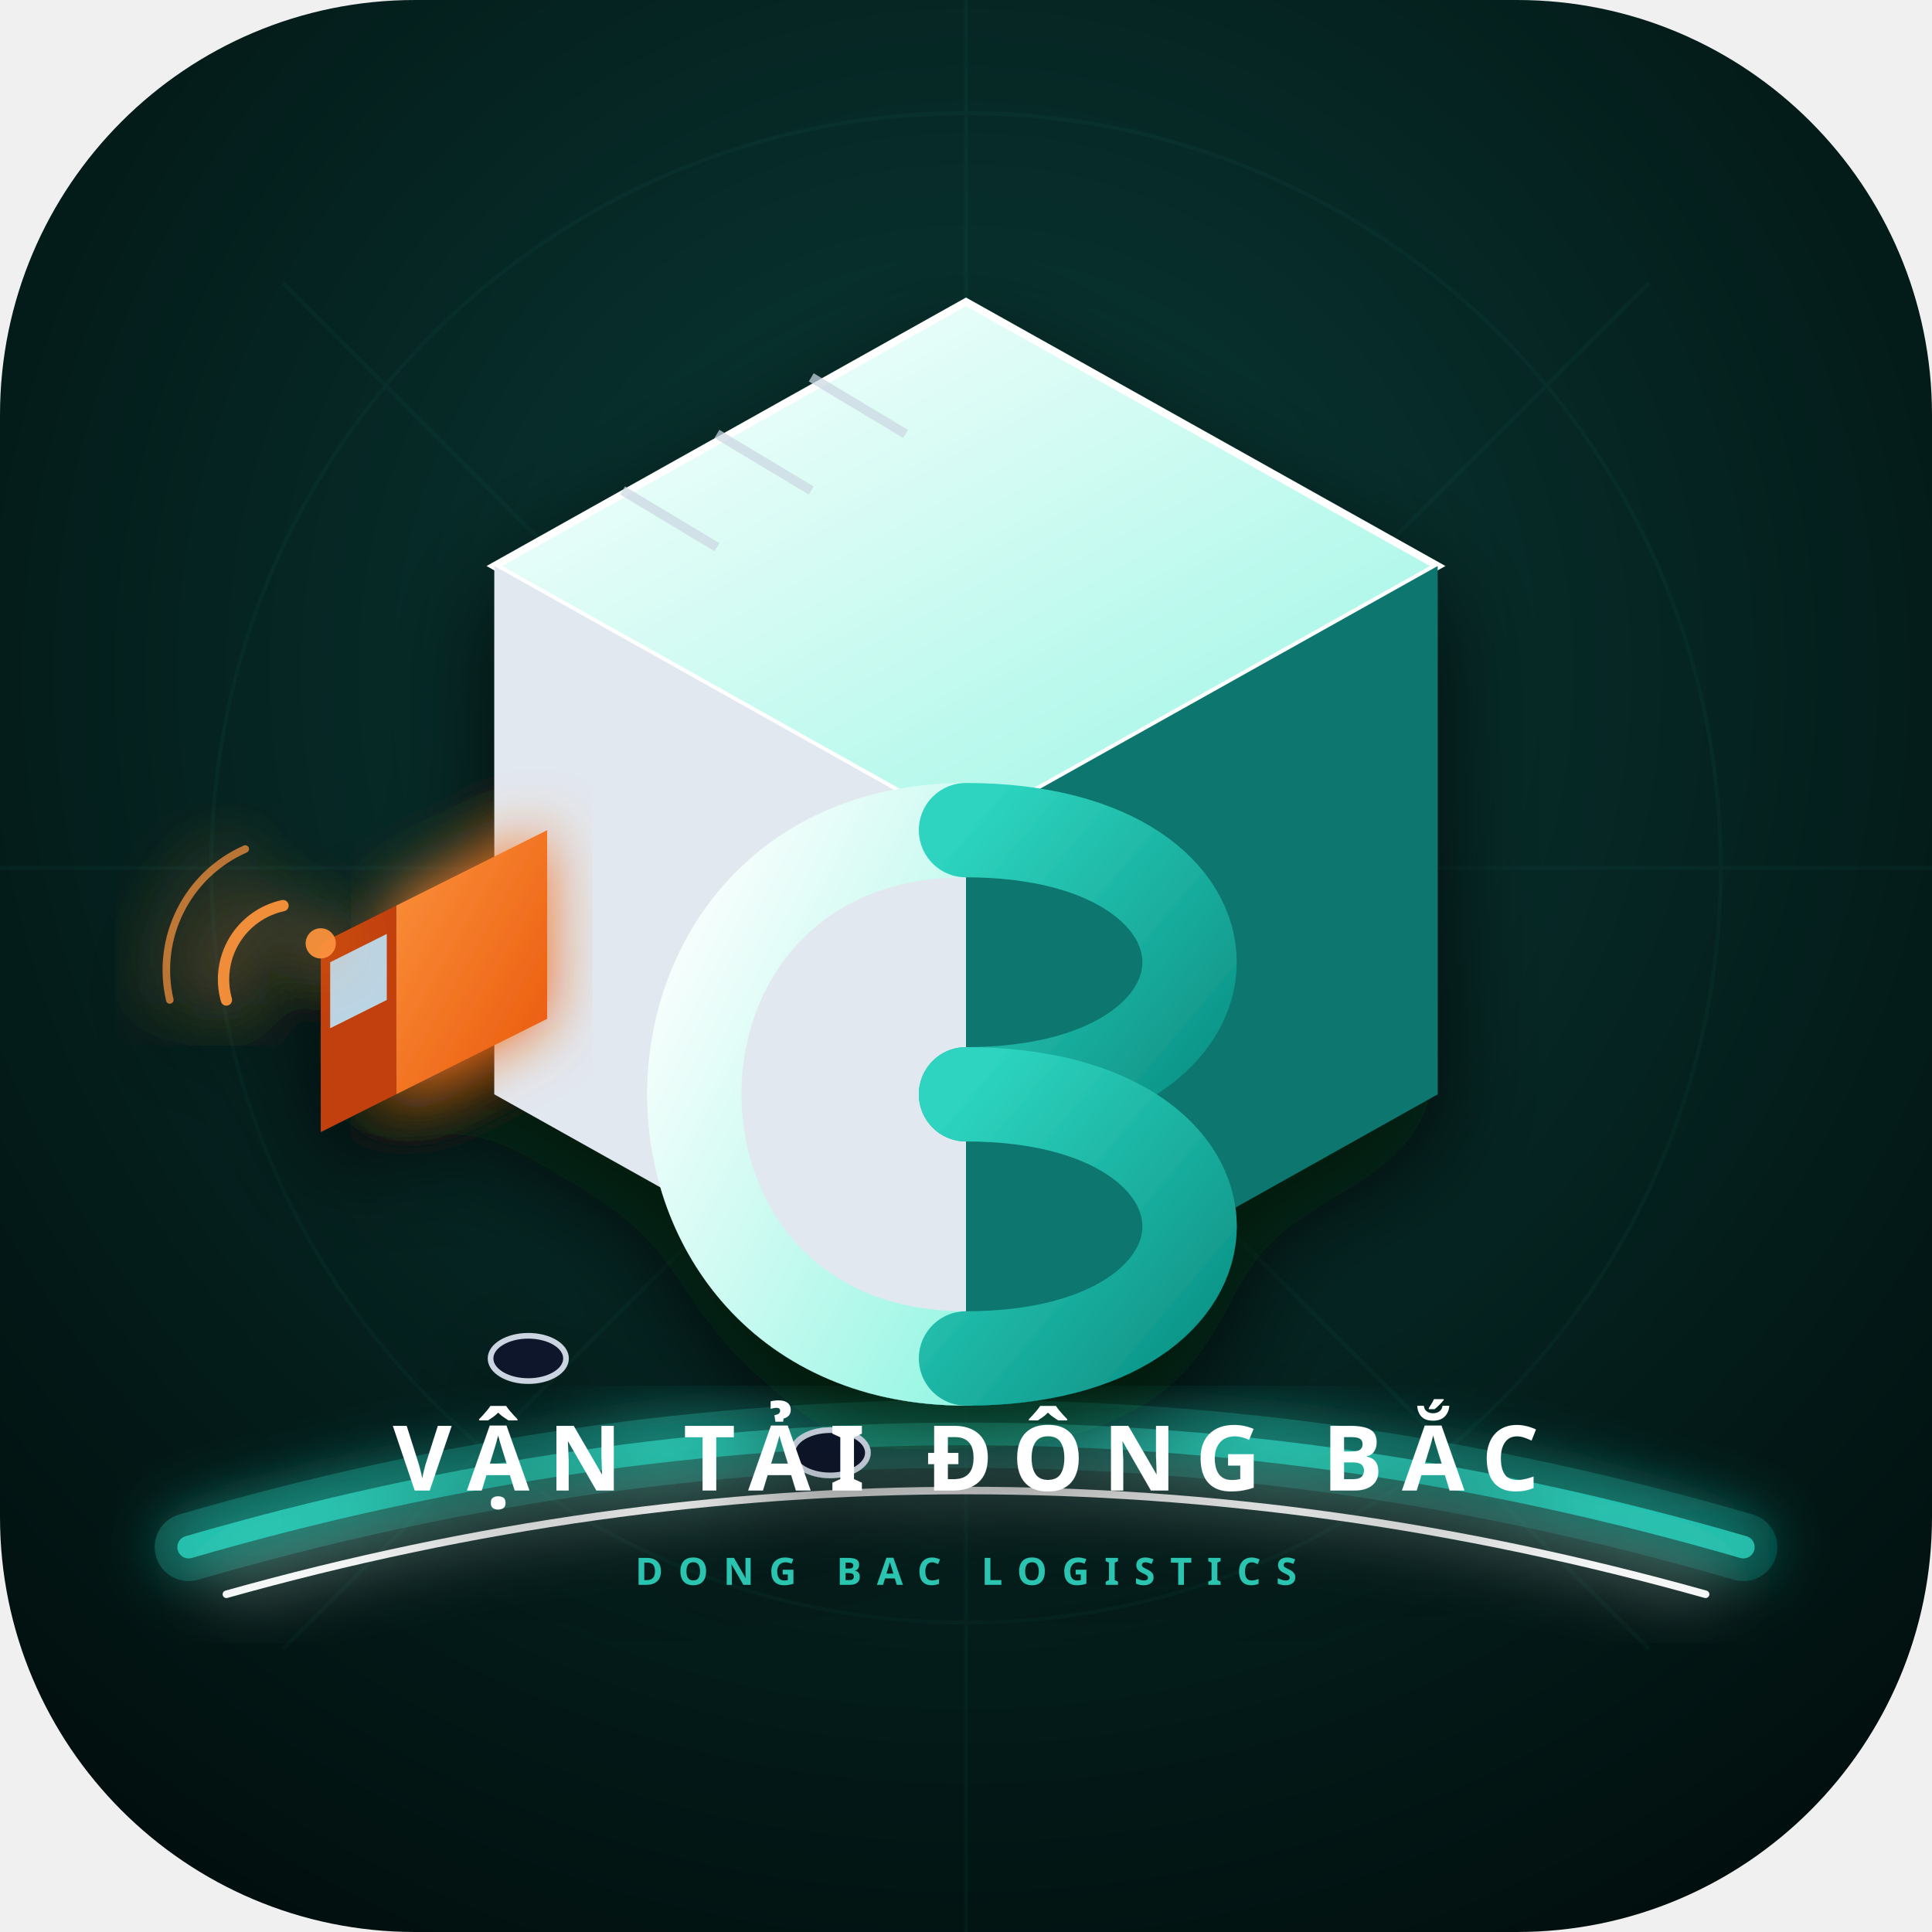
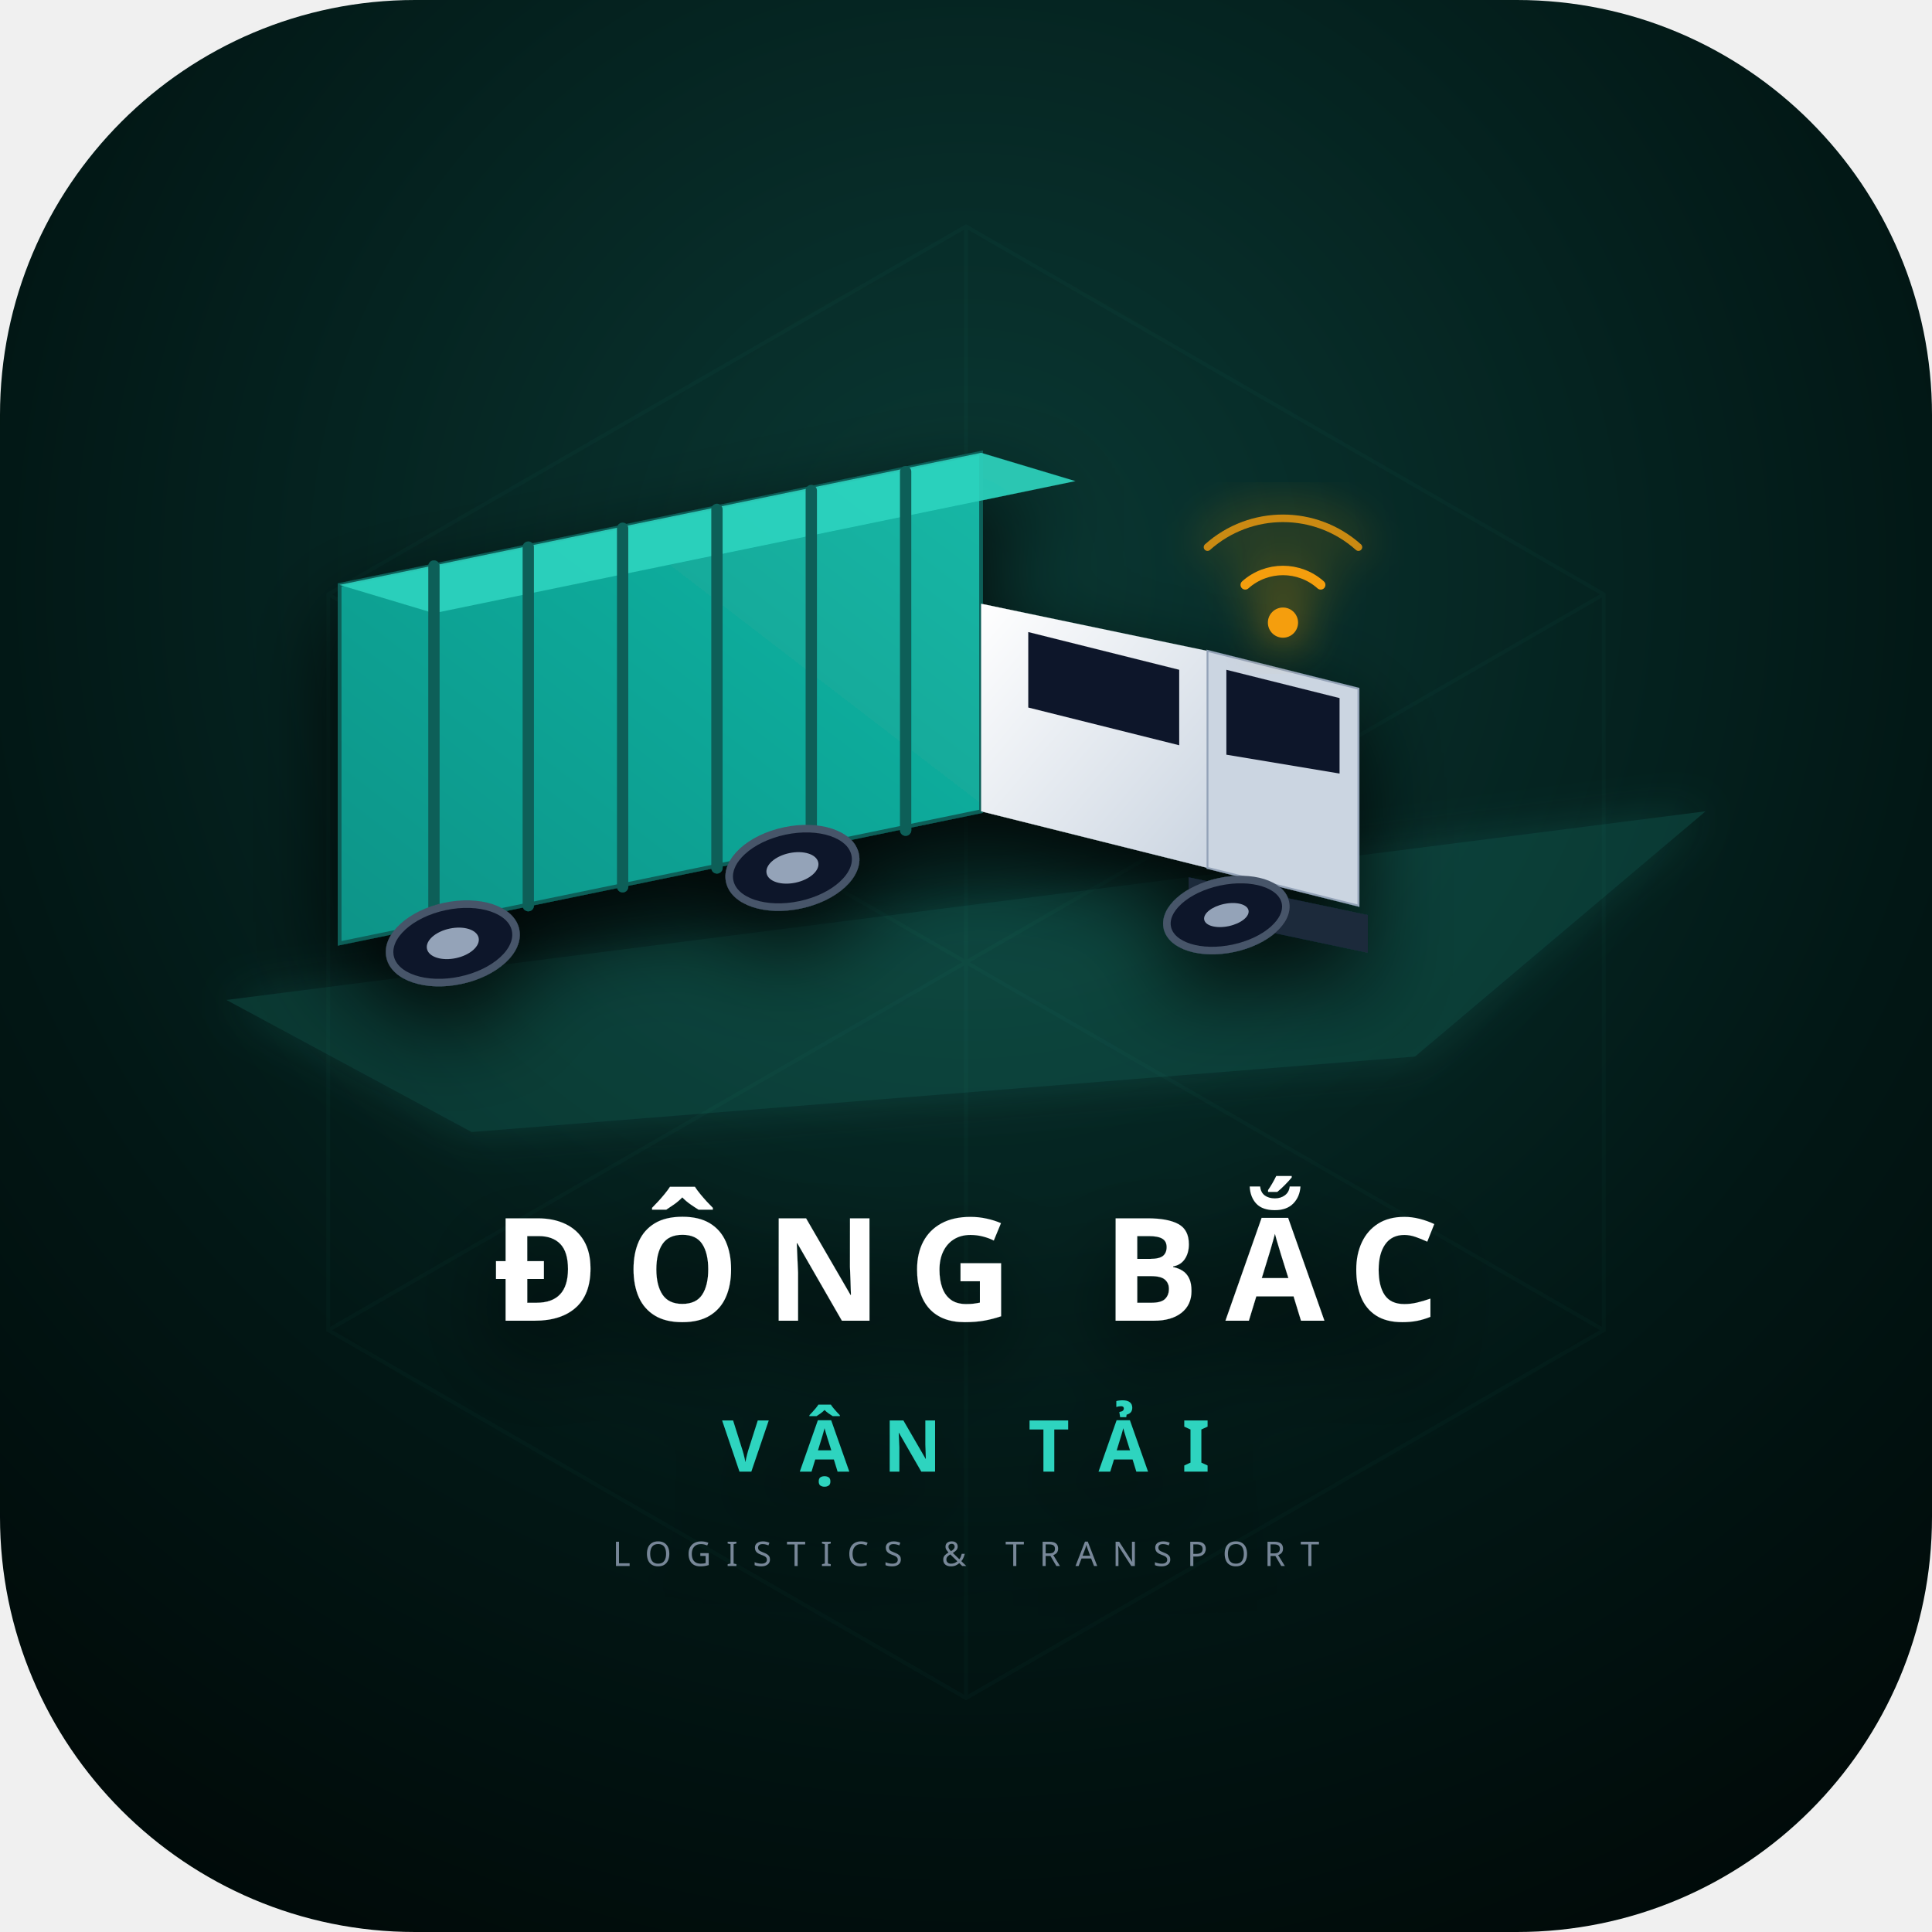
<svg xmlns="http://www.w3.org/2000/svg" width="1024" height="1024" viewBox="0 0 1024 1024" role="img" aria-label="Van Tai Dong Bac App Icon">
  <defs>
-     <radialGradient id="bg" cx="50%" cy="35%" r="90%">
-       <stop offset="0%" stop-color="#0a3c38" />
-       <stop offset="60%" stop-color="#031a18" />
+     <radialGradient id="bg" cx="50%" cy="30%" r="85%">
+       <stop offset="0%" stop-color="#0a3934" />
+       <stop offset="60%" stop-color="#021715" />
      <stop offset="100%" stop-color="#000706" />
    </radialGradient>
-     <linearGradient id="topFacetGrad" x1="0%" y1="0%" x2="100%" y2="100%">
+     <linearGradient id="containerGrad" x1="0%" y1="100%" x2="100%" y2="0%">
+       <stop offset="0%" stop-color="#0d9488" />
+       <stop offset="100%" stop-color="#14b8a6" />
+     </linearGradient>
+     <linearGradient id="cabinGrad" x1="0%" y1="0%" x2="100%" y2="100%">
      <stop offset="0%" stop-color="#ffffff" />
-       <stop offset="100%" stop-color="#99f6e4" />
-     </linearGradient>
-     <linearGradient id="neonTealGrad" x1="0%" y1="0%" x2="100%" y2="100%">
-       <stop offset="0%" stop-color="#2dd4bf" />
-       <stop offset="100%" stop-color="#0d9488" />
+       <stop offset="100%" stop-color="#cbd5e1" />
    </linearGradient>
    <linearGradient id="orangeGrad" x1="0%" y1="0%" x2="100%" y2="100%">
      <stop offset="0%" stop-color="#fb923c" />
      <stop offset="100%" stop-color="#ea580c" />
    </linearGradient>
    <filter id="glow" x="-30%" y="-30%" width="160%" height="160%">
-       <feGaussianBlur stdDeviation="16" result="blur" />
+       <feGaussianBlur stdDeviation="12" result="blur" />
      <feComposite in="SourceGraphic" in2="blur" operator="over" />
    </filter>
    <filter id="shadow" x="-20%" y="-20%" width="140%" height="150%">
-       <feDropShadow dx="0" dy="24" stdDeviation="28" flood-color="#000807" flood-opacity="0.8" />
+       <feDropShadow dx="0" dy="20" stdDeviation="24" flood-color="#000706" flood-opacity="0.85" />
    </filter>
  </defs>
  <rect width="1024" height="1024" rx="220" fill="url(#bg)" />
-   <g opacity="0.04" stroke="#2dd4bf" stroke-width="2">
-     <circle cx="512" cy="460" r="400" fill="none" />
-     <line x1="512" y1="0" x2="512" y2="1024" />
-     <line x1="0" y1="460" x2="1024" y2="460" />
-     <line x1="150" y1="150" x2="874" y2="874" />
-     <line x1="874" y1="150" x2="150" y2="874" />
+   <g opacity="0.03" stroke="#2dd4bf" stroke-width="2">
+     <polygon points="512,120 850,315 850,705 512,900 174,705 174,315" fill="none" />
+     <line x1="512" y1="120" x2="512" y2="900" />
+     <line x1="174" y1="315" x2="850" y2="705" />
+     <line x1="174" y1="705" x2="850" y2="315" />
+   </g>
+   <g opacity="0.15" filter="url(#glow)">
+     <polygon points="120,530 904,430 750,560 250,600" fill="#2dd4bf" />
+   </g>
+   <g filter="url(#shadow)">
+     <polygon points="180,310 520,240 520,430 180,500" fill="url(#containerGrad)" stroke="#115e59" stroke-width="2" />
+     <polygon points="180,310 520,240 570,255 230,325" fill="#2dd4bf" opacity="0.9" />
+     <g stroke="#115e59" stroke-width="6" stroke-linecap="round">
+       <line x1="230" y1="300" x2="230" y2="490" />
+       <line x1="280" y1="290" x2="280" y2="480" />
+       <line x1="330" y1="280" x2="330" y2="470" />
+       <line x1="380" y1="270" x2="380" y2="460" />
+       <line x1="430" y1="260" x2="430" y2="450" />
+       <line x1="480" y1="250" x2="480" y2="440" />
+     </g>
+     <polygon points="520,320 640,345 640,460 520,430" fill="url(#cabinGrad)" />
+     <polygon points="640,345 720,365 720,480 640,460" fill="#cbd5e1" stroke="#94a3b8" stroke-width="1" />
+     <polygon points="650,355 710,370 710,410 650,400" fill="#0f172a" />
+     <polygon points="545,335 625,355 625,395 545,375" fill="#0f172a" />
+     <polygon points="630,465 725,485 725,505 630,485" fill="#1e293b" />
+     <g transform="translate(240, 500) rotate(-12)">
+       <ellipse cx="0" cy="0" rx="34" ry="20" fill="#0f172a" stroke="#475569" stroke-width="4" />
+       <ellipse cx="0" cy="0" rx="14" ry="8" fill="#94a3b8" />
+     </g>
+     <g transform="translate(420, 460) rotate(-12)">
+       <ellipse cx="0" cy="0" rx="34" ry="20" fill="#0f172a" stroke="#475569" stroke-width="4" />
+       <ellipse cx="0" cy="0" rx="14" ry="8" fill="#94a3b8" />
+     </g>
+     <g transform="translate(650, 485) rotate(-12)">
+       <ellipse cx="0" cy="0" rx="32" ry="18" fill="#0f172a" stroke="#475569" stroke-width="4" />
+       <ellipse cx="0" cy="0" rx="12" ry="6" fill="#94a3b8" />
+     </g>
  </g>
  <g filter="url(#glow)">
-     <path d="M 100,820 Q 512,700 924,820" fill="none" stroke="url(#neonTealGrad)" stroke-width="36" stroke-linecap="round" opacity="0.3" />
-     <path d="M 100,820 Q 512,700 924,820" fill="none" stroke="#2dd4bf" stroke-width="12" stroke-linecap="round" opacity="0.8" />
-     <path d="M 120,845 Q 512,735 904,845" fill="none" stroke="#ffffff" stroke-width="4" stroke-linecap="round" opacity="0.95" />
+     <circle cx="680" cy="330" r="8" fill="#f59e0b" />
+     <path d="M 660,310 A 30,30 0 0,1 700,310" fill="none" stroke="#f59e0b" stroke-width="5" stroke-linecap="round" />
+     <path d="M 640,290 A 60,60 0 0,1 720,290" fill="none" stroke="#f59e0b" stroke-width="4" stroke-linecap="round" opacity="0.8" />
  </g>
-   <g filter="url(#shadow)" transform="translate(0, -20)">
-     <polygon points="262,320 512,460 762,320 762,600 512,740 262,600" fill="#000000" opacity="0.25" />
-     <polygon points="512,180 762,320 512,460 262,320" fill="url(#topFacetGrad)" />
-     <polygon points="512,180 762,320 512,460 262,320" fill="none" stroke="#ffffff" stroke-width="4" />
-     <polygon points="262,320 512,460 512,740 262,600" fill="#e2e8f0" />
-     <path d="M 512,460 C 320,460 320,740 512,740" fill="none" stroke="url(#topFacetGrad)" stroke-width="50" stroke-linecap="round" />
-     <polygon points="210,500 290,460 290,560 210,600" fill="url(#orangeGrad)" filter="url(#glow)" />
-     <polygon points="210,500 170,520 170,620 210,600" fill="#c2410c" />
-     <polygon points="175,530 205,515 205,550 175,565" fill="#bae6fd" opacity="0.9" />
-     <ellipse cx="280" cy="740" rx="20" ry="12" fill="#0f172a" stroke="#cbd5e1" stroke-width="3" />
-     <ellipse cx="440" cy="790" rx="20" ry="12" fill="#0f172a" stroke="#cbd5e1" stroke-width="3" />
-     <polygon points="512,460 762,320 762,600 512,740" fill="#0f766e" />
-     <path d="M 512,460 C 670,460 670,600 512,600" fill="none" stroke="url(#neonTealGrad)" stroke-width="50" stroke-linecap="round" />
-     <path d="M 512,600 C 670,600 670,740 512,740" fill="none" stroke="url(#neonTealGrad)" stroke-width="50" stroke-linecap="round" />
-     <line x1="330" y1="280" x2="380" y2="310" stroke="#cbd5e1" stroke-width="5" opacity="0.7" />
-     <line x1="380" y1="250" x2="430" y2="280" stroke="#cbd5e1" stroke-width="5" opacity="0.7" />
-     <line x1="430" y1="220" x2="480" y2="250" stroke="#cbd5e1" stroke-width="5" opacity="0.7" />
-     <g filter="url(#glow)" opacity="0.95">
-       <path d="M 150,500 A 40,40 0 0,0 120,550" fill="none" stroke="#fb923c" stroke-width="6" stroke-linecap="round" />
-       <path d="M 130,470 A 70,70 0 0,0 90,550" fill="none" stroke="#fb923c" stroke-width="4" stroke-linecap="round" opacity="0.75" />
-       <circle cx="170" cy="520" r="8" fill="#fb923c" />
-     </g>
-   </g>
+   <line x1="200" y1="580" x2="824" y2="580" stroke="#f59e0b" stroke-width="6" stroke-linecap="round" filter="url(#glow)" />
  <g filter="url(#shadow)">
-     <text x="512" y="790" font-family="'Plus Jakarta Sans', system-ui, sans-serif" font-size="48" font-weight="900" fill="#ffffff" letter-spacing="10" text-anchor="middle">VẬN TẢI ĐÔNG BẮC</text>
-     <text x="512" y="840" font-family="'Plus Jakarta Sans', system-ui, sans-serif" font-size="20" font-weight="700" fill="#2dd4bf" letter-spacing="8" text-anchor="middle" opacity="0.9">DONG BAC LOGISTICS</text>
+     <text x="512" y="700" font-family="'Plus Jakarta Sans', system-ui, sans-serif" font-size="76" font-weight="900" fill="#ffffff" letter-spacing="14" text-anchor="middle">ĐÔNG BẮC</text>
+     <text x="512" y="780" font-family="'Plus Jakarta Sans', system-ui, sans-serif" font-size="38" font-weight="700" fill="#2dd4bf" letter-spacing="18" text-anchor="middle">VẬN TẢI</text>
+     <text x="512" y="830" font-family="'Plus Jakarta Sans', system-ui, sans-serif" font-size="18" font-weight="500" fill="#94a3b8" letter-spacing="8" text-anchor="middle" opacity="0.8">LOGISTICS &amp; TRANSPORT</text>
  </g>
</svg>
